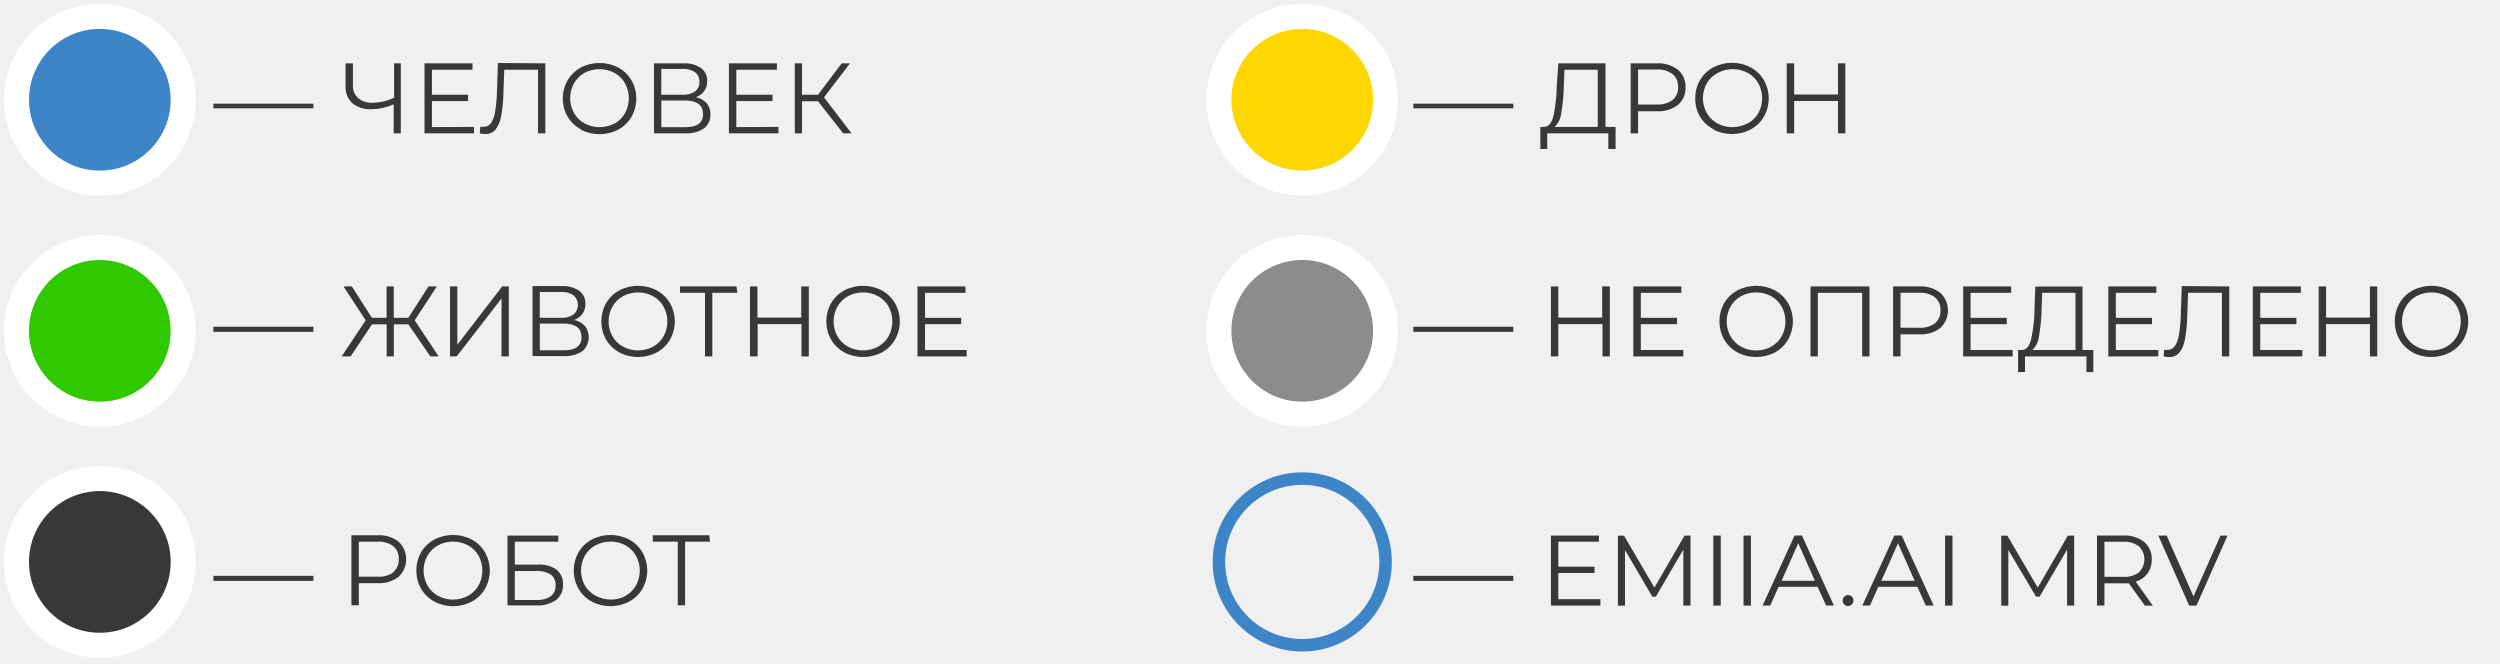
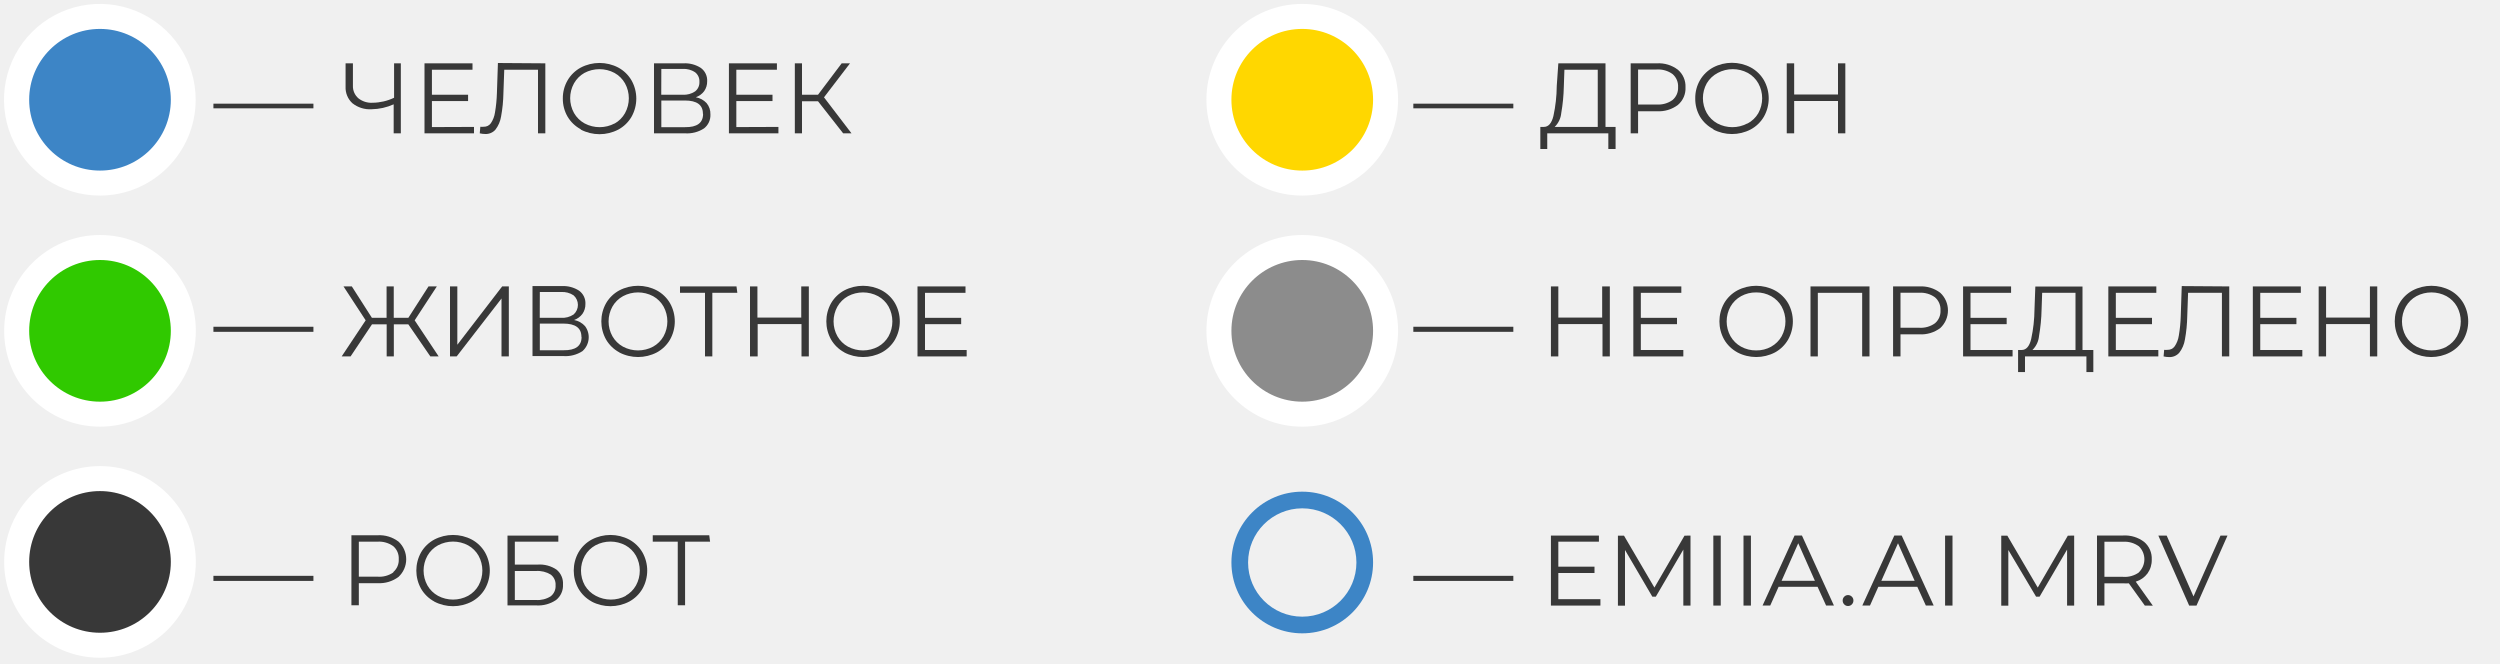
<svg xmlns="http://www.w3.org/2000/svg" viewBox="0 0 300 79.67">
  <g id="Layer_1" data-name="Layer 1">
-     <circle cx="11.98" cy="11.97" r="10" style="fill:#3d85c6;stroke:#fff;stroke-miterlimit:1;stroke-width:3px" />
-     <circle cx="156.27" cy="11.97" r="10" style="fill:gold;stroke:#fff;stroke-miterlimit:1;stroke-width:3px" />
-     <circle cx="11.98" cy="39.7" r="10" style="fill:#30c900;stroke:#fff;stroke-miterlimit:1;stroke-width:3px" />
-     <circle cx="11.98" cy="67.43" r="10" style="fill:#383838;stroke:#fff;stroke-miterlimit:1;stroke-width:3px" />
+     <circle cx="11.98" cy="11.97" r="10" style="fill:#3d85c6" />
+     <path d="M12,23.47A11.5,11.5,0,1,1,23.48,12,11.51,11.51,0,0,1,12,23.47Zm0-20a8.5,8.5,0,1,0,8.5,8.5A8.51,8.51,0,0,0,12,3.47Z" style="fill:#fff" />
+     <circle cx="156.27" cy="11.97" r="10" style="fill:gold" />
+     <path d="M156.27,23.47A11.5,11.5,0,1,1,167.77,12,11.51,11.51,0,0,1,156.27,23.47Zm0-20a8.5,8.5,0,1,0,8.5,8.5A8.51,8.51,0,0,0,156.27,3.47Z" style="fill:#fff" />
+     <circle cx="11.98" cy="39.7" r="10" style="fill:#30c900" />
+     <path d="M12,51.2a11.5,11.5,0,1,1,11.5-11.5A11.51,11.51,0,0,1,12,51.2Zm0-20a8.5,8.5,0,1,0,8.5,8.5A8.51,8.51,0,0,0,12,31.2Z" style="fill:#fff" />
+     <circle cx="11.98" cy="67.43" r="10" style="fill:#383838" />
+     <path d="M12,78.93a11.5,11.5,0,1,1,11.5-11.5A11.51,11.51,0,0,1,12,78.93Zm0-20a8.5,8.5,0,1,0,8.5,8.5A8.51,8.51,0,0,0,12,58.93Z" style="fill:#fff" />
    <path d="M25.61,12.44h12V13h-12Z" style="fill:#383838" />
    <path d="M48.1,7.6V16h-.86V12.52a6.7,6.7,0,0,1-2.65.59,3.37,3.37,0,0,1-2.3-.72,2.54,2.54,0,0,1-.82-2V7.6h.88v2.68A1.91,1.91,0,0,0,43,11.79a2.51,2.51,0,0,0,1.72.54,6.13,6.13,0,0,0,2.57-.6V7.6Z" style="fill:#383838" />
    <path d="M56.88,15.23V16H50.94V7.6H56.7v.77H51.83v3h4.34v.76H51.83v3.12Z" style="fill:#383838" />
    <path d="M65.44,7.6V16h-.88V8.37H60.51l-.1,2.81a17.11,17.11,0,0,1-.28,2.8,3.48,3.48,0,0,1-.68,1.58,1.53,1.53,0,0,1-1.21.52,2.88,2.88,0,0,1-.67-.08l.07-.79a1.71,1.71,0,0,0,.4,0,1,1,0,0,0,.86-.42,3.06,3.06,0,0,0,.5-1.3,16.71,16.71,0,0,0,.23-2.33l.12-3.6Z" style="fill:#383838" />
    <path d="M69.69,15.51A4.08,4.08,0,0,1,68.11,14a4.24,4.24,0,0,1-.57-2.18,4.24,4.24,0,0,1,.57-2.18,4.07,4.07,0,0,1,1.58-1.53,4.86,4.86,0,0,1,4.51,0,4.09,4.09,0,0,1,1.58,1.53,4.45,4.45,0,0,1,0,4.38,4.09,4.09,0,0,1-1.58,1.53,4.87,4.87,0,0,1-4.51,0Zm4.06-.68A3.26,3.26,0,0,0,75,13.58,3.71,3.71,0,0,0,75,10a3.26,3.26,0,0,0-1.26-1.25,3.84,3.84,0,0,0-3.61,0A3.29,3.29,0,0,0,68.88,10a3.67,3.67,0,0,0,0,3.56,3.29,3.29,0,0,0,1.27,1.25,3.84,3.84,0,0,0,3.61,0Z" style="fill:#383838" />
    <path d="M84.79,12.37a2,2,0,0,1,.46,1.36,2,2,0,0,1-.77,1.68A3.72,3.72,0,0,1,82.2,16H78.48V7.6H82a3.51,3.51,0,0,1,2.1.55,1.85,1.85,0,0,1,.76,1.6,2,2,0,0,1-.36,1.19,2.14,2.14,0,0,1-1,.73A2.33,2.33,0,0,1,84.79,12.37Zm-5.44-1h2.57a2.43,2.43,0,0,0,1.49-.4,1.36,1.36,0,0,0,.52-1.15,1.36,1.36,0,0,0-.52-1.15,2.43,2.43,0,0,0-1.49-.4H79.36Zm5,2.27q0-1.58-2.17-1.58H79.36v3.2H82.2Q84.37,15.29,84.37,13.67Z" style="fill:#383838" />
    <path d="M93.41,15.23V16H87.47V7.6h5.76v.77H88.36v3H92.7v.76H88.36v3.12Z" style="fill:#383838" />
    <path d="M98.16,12.15H96.24V16h-.86V7.6h.86v3.77h1.92L101,7.6h1l-3.12,4.08,3.3,4.32h-1Z" style="fill:#383838" />
    <path d="M169.6,12.44h12V13h-12Z" style="fill:#383838" />
    <path d="M193.87,15.23v2.65H193V16h-7.33v1.88h-.83V15.23h.42q.83,0,1.15-1.31a17.51,17.51,0,0,0,.4-3.59L187,7.6h5.66v7.63Zm-6.52-1.66a2.66,2.66,0,0,1-.79,1.66h5.17V8.37h-4l-.07,2A21.13,21.13,0,0,1,187.35,13.57Z" style="fill:#383838" />
    <path d="M201.35,8.37a2.61,2.61,0,0,1,.91,2.11,2.59,2.59,0,0,1-.91,2.11,3.81,3.81,0,0,1-2.52.76h-2.26V16h-.89V7.6h3.14A3.79,3.79,0,0,1,201.35,8.37ZM200.71,12a1.89,1.89,0,0,0,.66-1.54,1.92,1.92,0,0,0-.66-1.57,2.93,2.93,0,0,0-1.91-.55h-2.23v4.2h2.23A2.92,2.92,0,0,0,200.71,12Z" style="fill:#383838" />
    <path d="M205.63,15.51A4.08,4.08,0,0,1,204,14a4.24,4.24,0,0,1-.57-2.18A4.24,4.24,0,0,1,204,9.62a4.07,4.07,0,0,1,1.58-1.53,4.86,4.86,0,0,1,4.51,0,4.09,4.09,0,0,1,1.58,1.53,4.45,4.45,0,0,1,0,4.38,4.08,4.08,0,0,1-1.58,1.53,4.86,4.86,0,0,1-4.51,0Zm4.06-.68A3.26,3.26,0,0,0,211,13.58,3.71,3.71,0,0,0,211,10a3.26,3.26,0,0,0-1.26-1.25,3.83,3.83,0,0,0-3.61,0A3.29,3.29,0,0,0,204.81,10a3.67,3.67,0,0,0,0,3.56,3.29,3.29,0,0,0,1.27,1.25,3.84,3.84,0,0,0,3.61,0Z" style="fill:#383838" />
    <path d="M221.44,7.6V16h-.88V12.12h-5.26V16h-.89V7.6h.89v3.74h5.26V7.6Z" style="fill:#383838" />
-     <circle cx="156.27" cy="39.7" r="10" style="fill:#8c8c8c;stroke:#fff;stroke-miterlimit:1;stroke-width:3px" />
-     <circle cx="156.27" cy="67.43" r="10" style="fill:none;stroke:#3d85c6;stroke-miterlimit:1;stroke-width:1.5px" />
+     <circle cx="156.27" cy="39.7" r="10" style="fill:#8c8c8c" />
+     <path d="M156.27,51.2a11.5,11.5,0,1,1,11.5-11.5A11.51,11.51,0,0,1,156.27,51.2Zm0-20a8.5,8.5,0,1,0,8.5,8.5A8.51,8.51,0,0,0,156.27,31.2Z" style="fill:#fff" />
+     <path d="M156.27,61a6.5,6.5,0,1,1-6.5,6.5,6.51,6.51,0,0,1,6.5-6.5m0-2a8.5,8.5,0,1,0,8.5,8.5,8.5,8.5,0,0,0-8.5-8.5Z" style="fill:#3d85c6" />
    <path d="M169.6,39.21h12v.61h-12Z" style="fill:#383838" />
    <path d="M193.18,34.37v8.4h-.88V38.89H187v3.88h-.89v-8.4H187v3.74h5.26V34.37Z" style="fill:#383838" />
    <path d="M202,42v.77H196v-8.4h5.76v.77H196.9v3h4.34v.76H196.9V42Z" style="fill:#383838" />
    <path d="M208.48,42.28a4.08,4.08,0,0,1-1.58-1.53,4.47,4.47,0,0,1,0-4.37,4.07,4.07,0,0,1,1.58-1.53,4.86,4.86,0,0,1,4.51,0,4.09,4.09,0,0,1,1.58,1.53,4.46,4.46,0,0,1,0,4.38A4.09,4.09,0,0,1,213,42.29a4.87,4.87,0,0,1-4.51,0Zm4.06-.68a3.25,3.25,0,0,0,1.26-1.25,3.71,3.71,0,0,0,0-3.56,3.25,3.25,0,0,0-1.26-1.25,3.62,3.62,0,0,0-1.8-.45,3.66,3.66,0,0,0-1.81.45,3.28,3.28,0,0,0-1.27,1.25,3.67,3.67,0,0,0,0,3.56,3.28,3.28,0,0,0,1.27,1.25,3.66,3.66,0,0,0,1.81.45A3.62,3.62,0,0,0,212.55,41.6Z" style="fill:#383838" />
    <path d="M224.34,34.37v8.4h-.88V35.14h-5.32v7.63h-.88v-8.4Z" style="fill:#383838" />
    <path d="M232.84,35.14a2.89,2.89,0,0,1,0,4.22,3.81,3.81,0,0,1-2.52.76h-2.26v2.65h-.89v-8.4h3.14A3.79,3.79,0,0,1,232.84,35.14Zm-.64,3.65a1.89,1.89,0,0,0,.66-1.54,1.92,1.92,0,0,0-.66-1.57,2.93,2.93,0,0,0-1.91-.55h-2.23v4.2h2.23A2.92,2.92,0,0,0,232.2,38.79Z" style="fill:#383838" />
-     <path d="M241.52,42v.77h-5.94v-8.4h5.76v.77h-4.87v3h4.34v.76h-4.34V42Z" style="fill:#383838" />
+     <path d="M241.51,42v.77h-5.94v-8.4h5.76v.77h-4.87v3h4.34v.76h-4.34V42Z" style="fill:#383838" />
    <path d="M251.2,42v2.65h-.83V42.77H243v1.88h-.83V42h.42q.83,0,1.15-1.31a17.5,17.5,0,0,0,.4-3.59l.1-2.72h5.66V42Zm-6.52-1.66a2.66,2.66,0,0,1-.79,1.66h5.17V35.14h-4l-.07,2A21.26,21.26,0,0,1,244.68,40.34Z" style="fill:#383838" />
    <path d="M259,42v.77H253v-8.4h5.76v.77H253.9v3h4.34v.76H253.9V42Z" style="fill:#383838" />
    <path d="M267.51,34.37v8.4h-.88V35.14h-4.06l-.1,2.81a17.18,17.18,0,0,1-.28,2.8,3.48,3.48,0,0,1-.68,1.58,1.53,1.53,0,0,1-1.21.52,2.88,2.88,0,0,1-.67-.08l.07-.79a1.71,1.71,0,0,0,.4,0,1,1,0,0,0,.86-.42,3.06,3.06,0,0,0,.5-1.3,16.64,16.64,0,0,0,.23-2.33l.12-3.6Z" style="fill:#383838" />
    <path d="M276.28,42v.77h-5.94v-8.4h5.76v.77h-4.87v3h4.34v.76h-4.34V42Z" style="fill:#383838" />
    <path d="M285.27,34.37v8.4h-.88V38.89h-5.26v3.88h-.89v-8.4h.89v3.74h5.26V34.37Z" style="fill:#383838" />
    <path d="M289.52,42.28a4.08,4.08,0,0,1-1.58-1.53,4.47,4.47,0,0,1,0-4.37,4.07,4.07,0,0,1,1.58-1.53,4.86,4.86,0,0,1,4.51,0,4.09,4.09,0,0,1,1.58,1.53,4.45,4.45,0,0,1,0,4.38A4.08,4.08,0,0,1,294,42.29a4.86,4.86,0,0,1-4.51,0Zm4.06-.68a3.27,3.27,0,0,0,1.26-1.25,3.71,3.71,0,0,0,0-3.56,3.26,3.26,0,0,0-1.26-1.25,3.84,3.84,0,0,0-3.61,0,3.28,3.28,0,0,0-1.27,1.25,3.66,3.66,0,0,0,0,3.56A3.28,3.28,0,0,0,290,41.6a3.84,3.84,0,0,0,3.61,0Z" style="fill:#383838" />
    <path d="M169.6,69.1h12v.61h-12Z" style="fill:#383838" />
    <path d="M192.05,71.9v.77h-5.94v-8.4h5.76V65H187v3h4.34v.76H187V71.9Z" style="fill:#383838" />
    <path d="M202.86,64.27v8.4H202V65.95l-3.3,5.65h-.42L195,66v6.68h-.85v-8.4h.73l3.65,6.23,3.61-6.23Z" style="fill:#383838" />
    <path d="M205.6,64.27h.89v8.4h-.89Z" style="fill:#383838" />
    <path d="M209.22,64.27h.89v8.4h-.89Z" style="fill:#383838" />
    <path d="M218.11,70.42h-4.68l-1,2.24h-.92l3.84-8.4h.88l3.84,8.4h-.94Zm-.32-.72-2-4.51-2,4.51Z" style="fill:#383838" />
    <path d="M221.31,72.53a.65.65,0,0,1-.19-.47.63.63,0,0,1,.19-.46.61.61,0,0,1,.45-.19.63.63,0,0,1,.46.19.62.62,0,0,1,.19.46.64.64,0,0,1-.19.47.62.62,0,0,1-.46.19A.6.6,0,0,1,221.31,72.53Z" style="fill:#383838" />
    <path d="M230.08,70.42H225.4l-1,2.24h-.92l3.84-8.4h.88l3.84,8.4h-.94Zm-.32-.72-2-4.51-2,4.51Z" style="fill:#383838" />
    <path d="M233.41,64.27h.89v8.4h-.89Z" style="fill:#383838" />
    <path d="M248.9,64.27v8.4h-.85V65.95l-3.3,5.65h-.42L241,66v6.68h-.85v-8.4h.73l3.65,6.23,3.61-6.23Z" style="fill:#383838" />
    <path d="M257.38,72.67,255.46,70a6,6,0,0,1-.67,0h-2.26v2.66h-.89v-8.4h3.14a3.79,3.79,0,0,1,2.52.77,2.61,2.61,0,0,1,.91,2.11,2.73,2.73,0,0,1-.5,1.66,2.76,2.76,0,0,1-1.42,1l2.05,2.88Zm-.71-4a2.17,2.17,0,0,0,0-3.11,2.93,2.93,0,0,0-1.91-.55h-2.23v4.21h2.23A2.9,2.9,0,0,0,256.67,68.69Z" style="fill:#383838" />
    <path d="M267.3,64.27l-3.72,8.4h-.88L259,64.27h1l3.22,7.3,3.24-7.3Z" style="fill:#383838" />
    <path d="M25.61,39.21h12v.61h-12Z" style="fill:#383838" />
    <path d="M49,38.92H47.26v3.85h-.86V38.92H44.64l-2.57,3.85H41l2.88-4.33-2.66-4.07h1l2.41,3.77h1.76V34.37h.86v3.77H49l2.42-3.77h1l-2.66,4.07,2.88,4.33h-1Z" style="fill:#383838" />
    <path d="M54,34.37h.88v7l5.38-7h.8v8.4h-.88V35.82l-5.38,6.95H54Z" style="fill:#383838" />
    <path d="M70.21,39.14a2.23,2.23,0,0,1-.32,3,3.72,3.72,0,0,1-2.27.59H63.9v-8.4h3.49a3.51,3.51,0,0,1,2.1.55,1.85,1.85,0,0,1,.76,1.6,2,2,0,0,1-.36,1.19,2.13,2.13,0,0,1-1,.73A2.33,2.33,0,0,1,70.21,39.14Zm-5.44-1h2.57a2.43,2.43,0,0,0,1.49-.4,1.53,1.53,0,0,0,0-2.3,2.43,2.43,0,0,0-1.49-.4H64.78Zm5,2.27q0-1.58-2.17-1.58H64.78v3.2h2.84Q69.79,42.06,69.79,40.44Z" style="fill:#383838" />
    <path d="M74.31,42.28a4.08,4.08,0,0,1-1.58-1.53,4.47,4.47,0,0,1,0-4.37,4.07,4.07,0,0,1,1.58-1.53,4.86,4.86,0,0,1,4.51,0,4.09,4.09,0,0,1,1.58,1.53,4.45,4.45,0,0,1,0,4.38,4.09,4.09,0,0,1-1.58,1.53,4.87,4.87,0,0,1-4.51,0Zm4.06-.68a3.26,3.26,0,0,0,1.26-1.25,3.71,3.71,0,0,0,0-3.56,3.26,3.26,0,0,0-1.26-1.25,3.84,3.84,0,0,0-3.61,0,3.29,3.29,0,0,0-1.27,1.25,3.67,3.67,0,0,0,0,3.56,3.29,3.29,0,0,0,1.27,1.25,3.84,3.84,0,0,0,3.61,0Z" style="fill:#383838" />
    <path d="M88.48,35.14h-3v7.63h-.88V35.14h-3v-.77h6.78Z" style="fill:#383838" />
    <path d="M97.06,34.37v8.4h-.88V38.89H90.92v3.88H90v-8.4h.89v3.74h5.26V34.37Z" style="fill:#383838" />
    <path d="M101.31,42.28a4.08,4.08,0,0,1-1.58-1.53,4.47,4.47,0,0,1,0-4.37,4.07,4.07,0,0,1,1.58-1.53,4.86,4.86,0,0,1,4.51,0,4.09,4.09,0,0,1,1.58,1.53,4.45,4.45,0,0,1,0,4.38,4.08,4.08,0,0,1-1.58,1.53,4.86,4.86,0,0,1-4.51,0Zm4.06-.68a3.27,3.27,0,0,0,1.26-1.25,3.71,3.71,0,0,0,0-3.56,3.26,3.26,0,0,0-1.26-1.25,3.84,3.84,0,0,0-3.61,0,3.28,3.28,0,0,0-1.27,1.25,3.66,3.66,0,0,0,0,3.56,3.28,3.28,0,0,0,1.27,1.25,3.84,3.84,0,0,0,3.61,0Z" style="fill:#383838" />
    <path d="M116,42v.77H110.1v-8.4h5.76v.77H111v3h4.34v.76H111V42Z" style="fill:#383838" />
    <path d="M25.61,69.1h12v.61h-12Z" style="fill:#383838" />
    <path d="M47.83,65a2.89,2.89,0,0,1,0,4.22,3.81,3.81,0,0,1-2.52.76H43.06v2.65h-.89v-8.4h3.14A3.79,3.79,0,0,1,47.83,65Zm-.64,3.65a1.89,1.89,0,0,0,.66-1.54,1.92,1.92,0,0,0-.66-1.57A2.92,2.92,0,0,0,45.29,65H43.06v4.2h2.23A2.92,2.92,0,0,0,47.2,68.69Z" style="fill:#383838" />
    <path d="M52.11,72.18a4.08,4.08,0,0,1-1.58-1.53,4.47,4.47,0,0,1,0-4.37,4.07,4.07,0,0,1,1.58-1.53,4.86,4.86,0,0,1,4.51,0,4.09,4.09,0,0,1,1.58,1.53,4.45,4.45,0,0,1,0,4.38,4.09,4.09,0,0,1-1.58,1.53,4.87,4.87,0,0,1-4.51,0Zm4.06-.68a3.26,3.26,0,0,0,1.26-1.25,3.71,3.71,0,0,0,0-3.56,3.26,3.26,0,0,0-1.26-1.25,3.84,3.84,0,0,0-3.61,0,3.29,3.29,0,0,0-1.27,1.25,3.67,3.67,0,0,0,0,3.56,3.29,3.29,0,0,0,1.27,1.25,3.84,3.84,0,0,0,3.61,0Z" style="fill:#383838" />
    <path d="M60.9,64.27H67V65H61.78v2.75h2.75a3.59,3.59,0,0,1,2.26.61,2.13,2.13,0,0,1,.77,1.78A2.22,2.22,0,0,1,66.73,72a3.83,3.83,0,0,1-2.39.65H60.9ZM64.32,72a2.92,2.92,0,0,0,1.76-.44,1.54,1.54,0,0,0,.59-1.32,1.49,1.49,0,0,0-.58-1.29,3,3,0,0,0-1.77-.43H61.78V72Z" style="fill:#383838" />
    <path d="M71,72.18a4.08,4.08,0,0,1-1.58-1.53,4.47,4.47,0,0,1,0-4.37A4.07,4.07,0,0,1,71,64.75a4.86,4.86,0,0,1,4.51,0,4.09,4.09,0,0,1,1.58,1.53,4.45,4.45,0,0,1,0,4.38,4.09,4.09,0,0,1-1.58,1.53,4.87,4.87,0,0,1-4.51,0Zm4.06-.68a3.26,3.26,0,0,0,1.26-1.25,3.71,3.71,0,0,0,0-3.56,3.26,3.26,0,0,0-1.26-1.25,3.84,3.84,0,0,0-3.61,0,3.29,3.29,0,0,0-1.27,1.25,3.67,3.67,0,0,0,0,3.56A3.29,3.29,0,0,0,71.5,71.5a3.84,3.84,0,0,0,3.61,0Z" style="fill:#383838" />
    <path d="M85.21,65h-3v7.63h-.88V65h-3v-.77h6.78Z" style="fill:#383838" />
  </g>
</svg>
